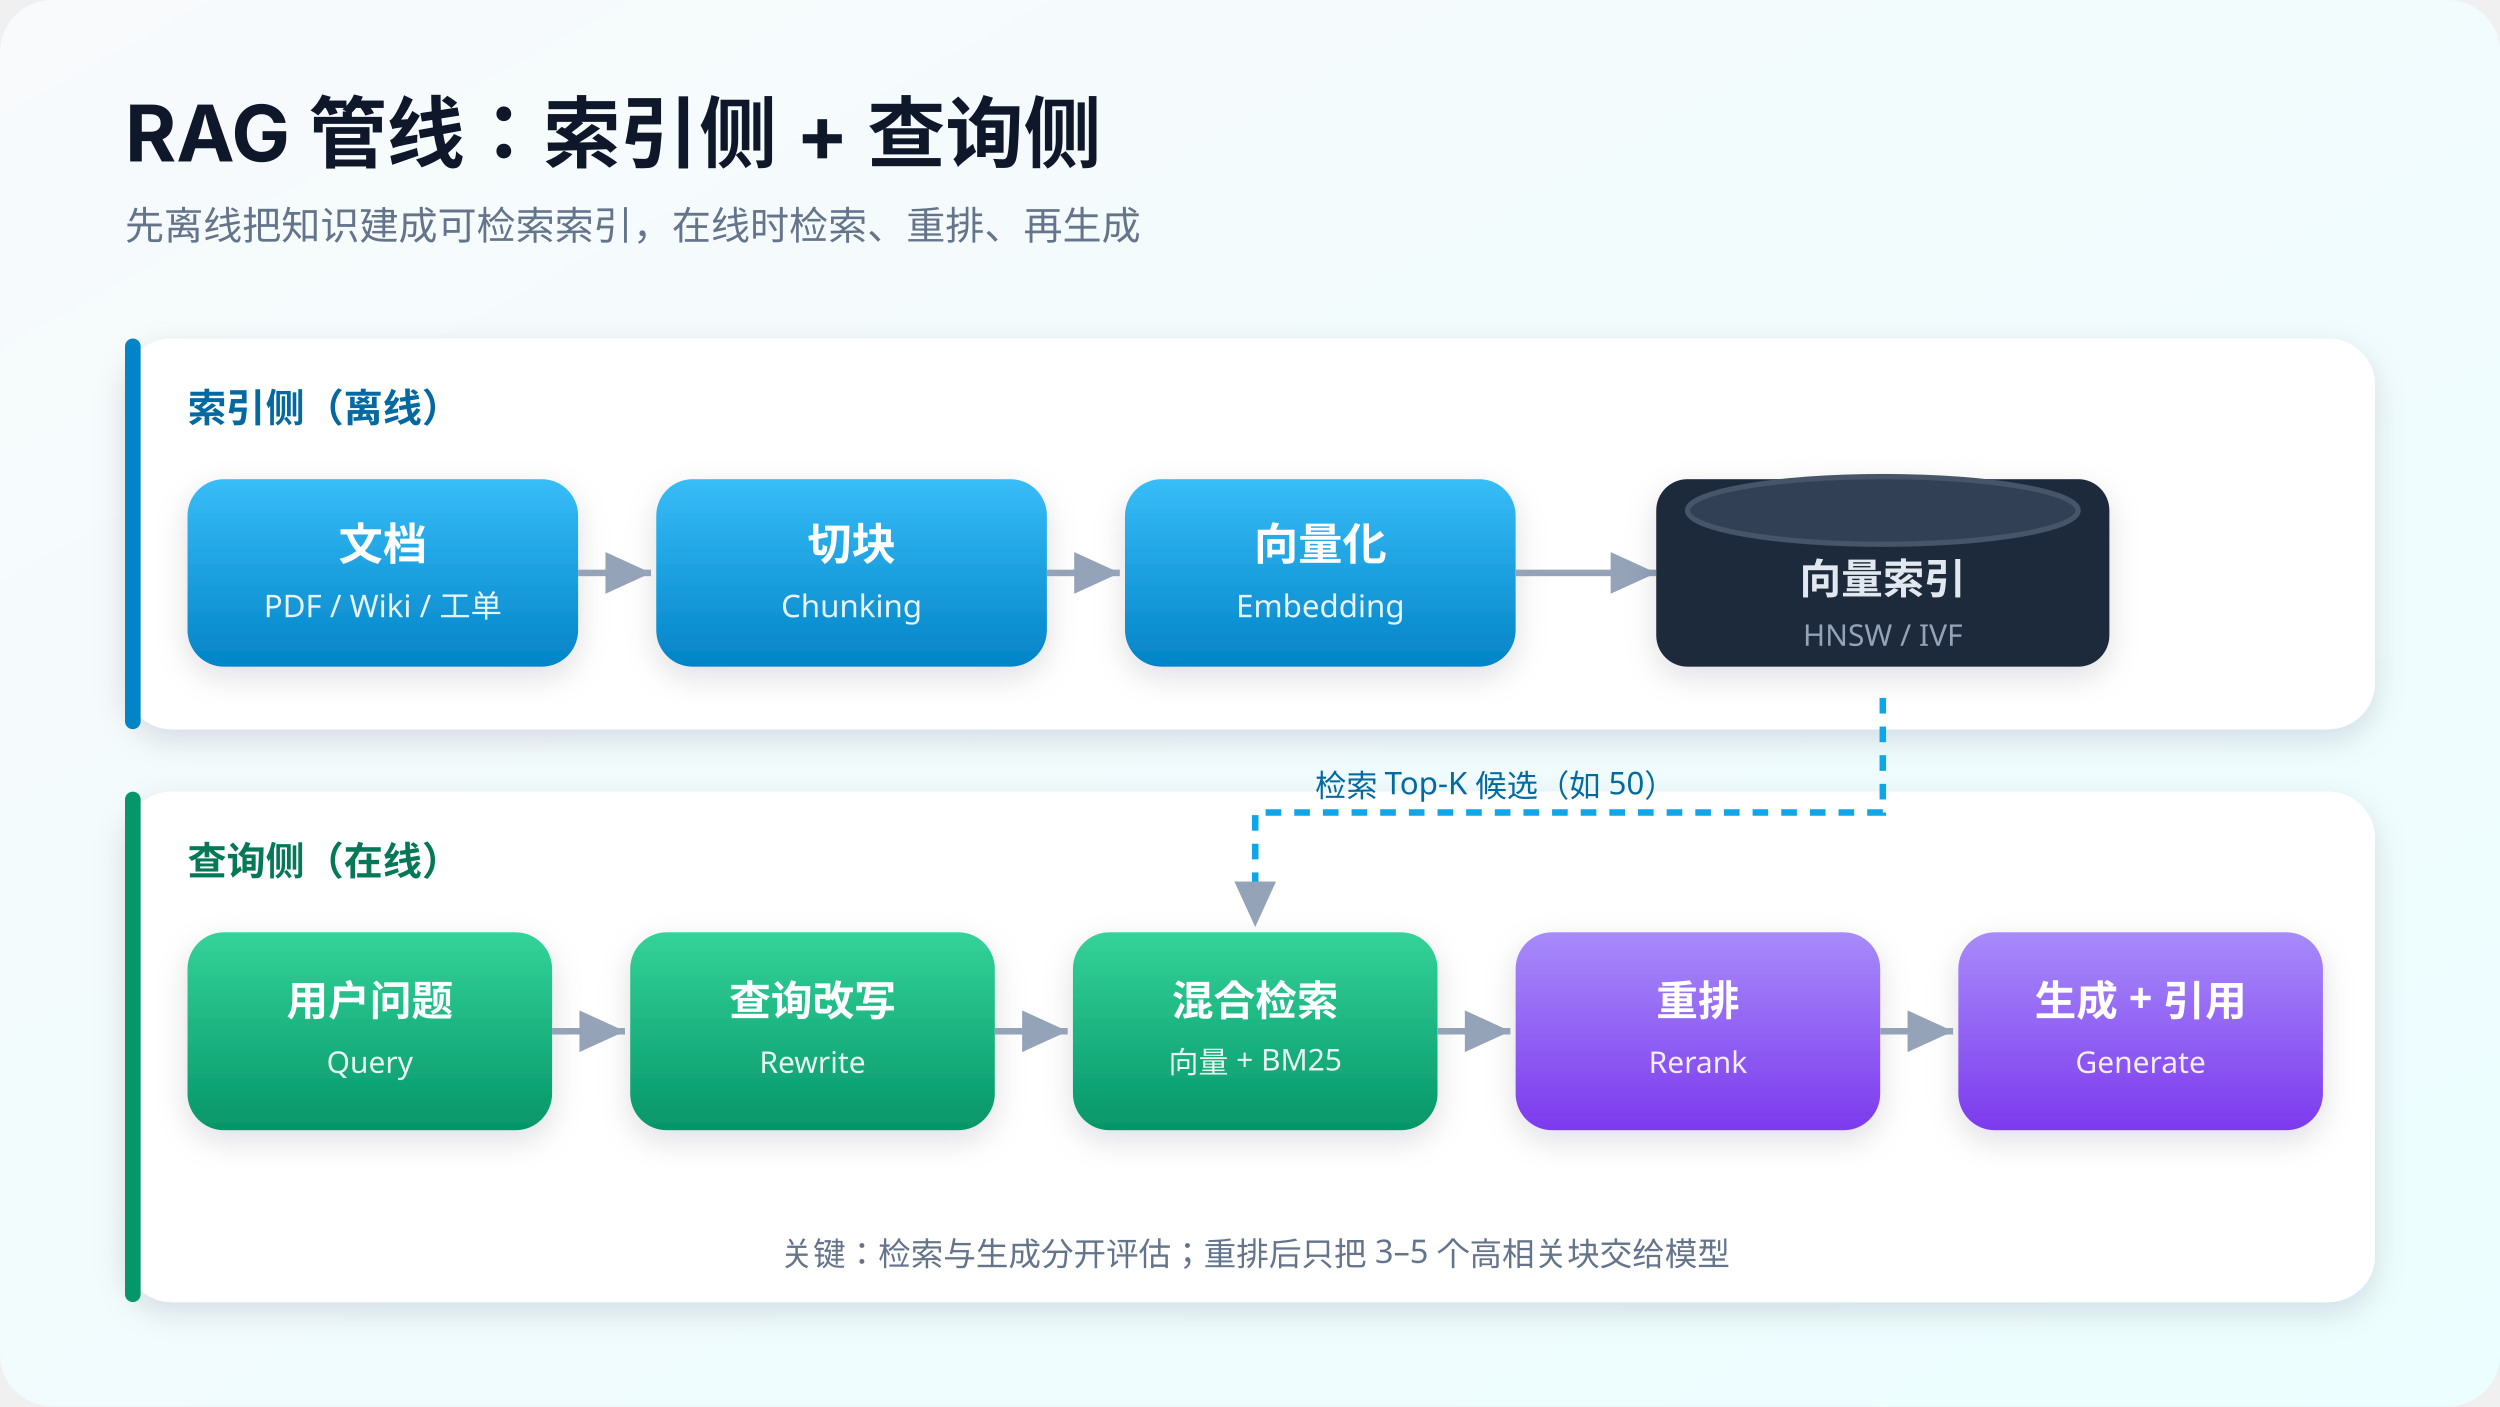
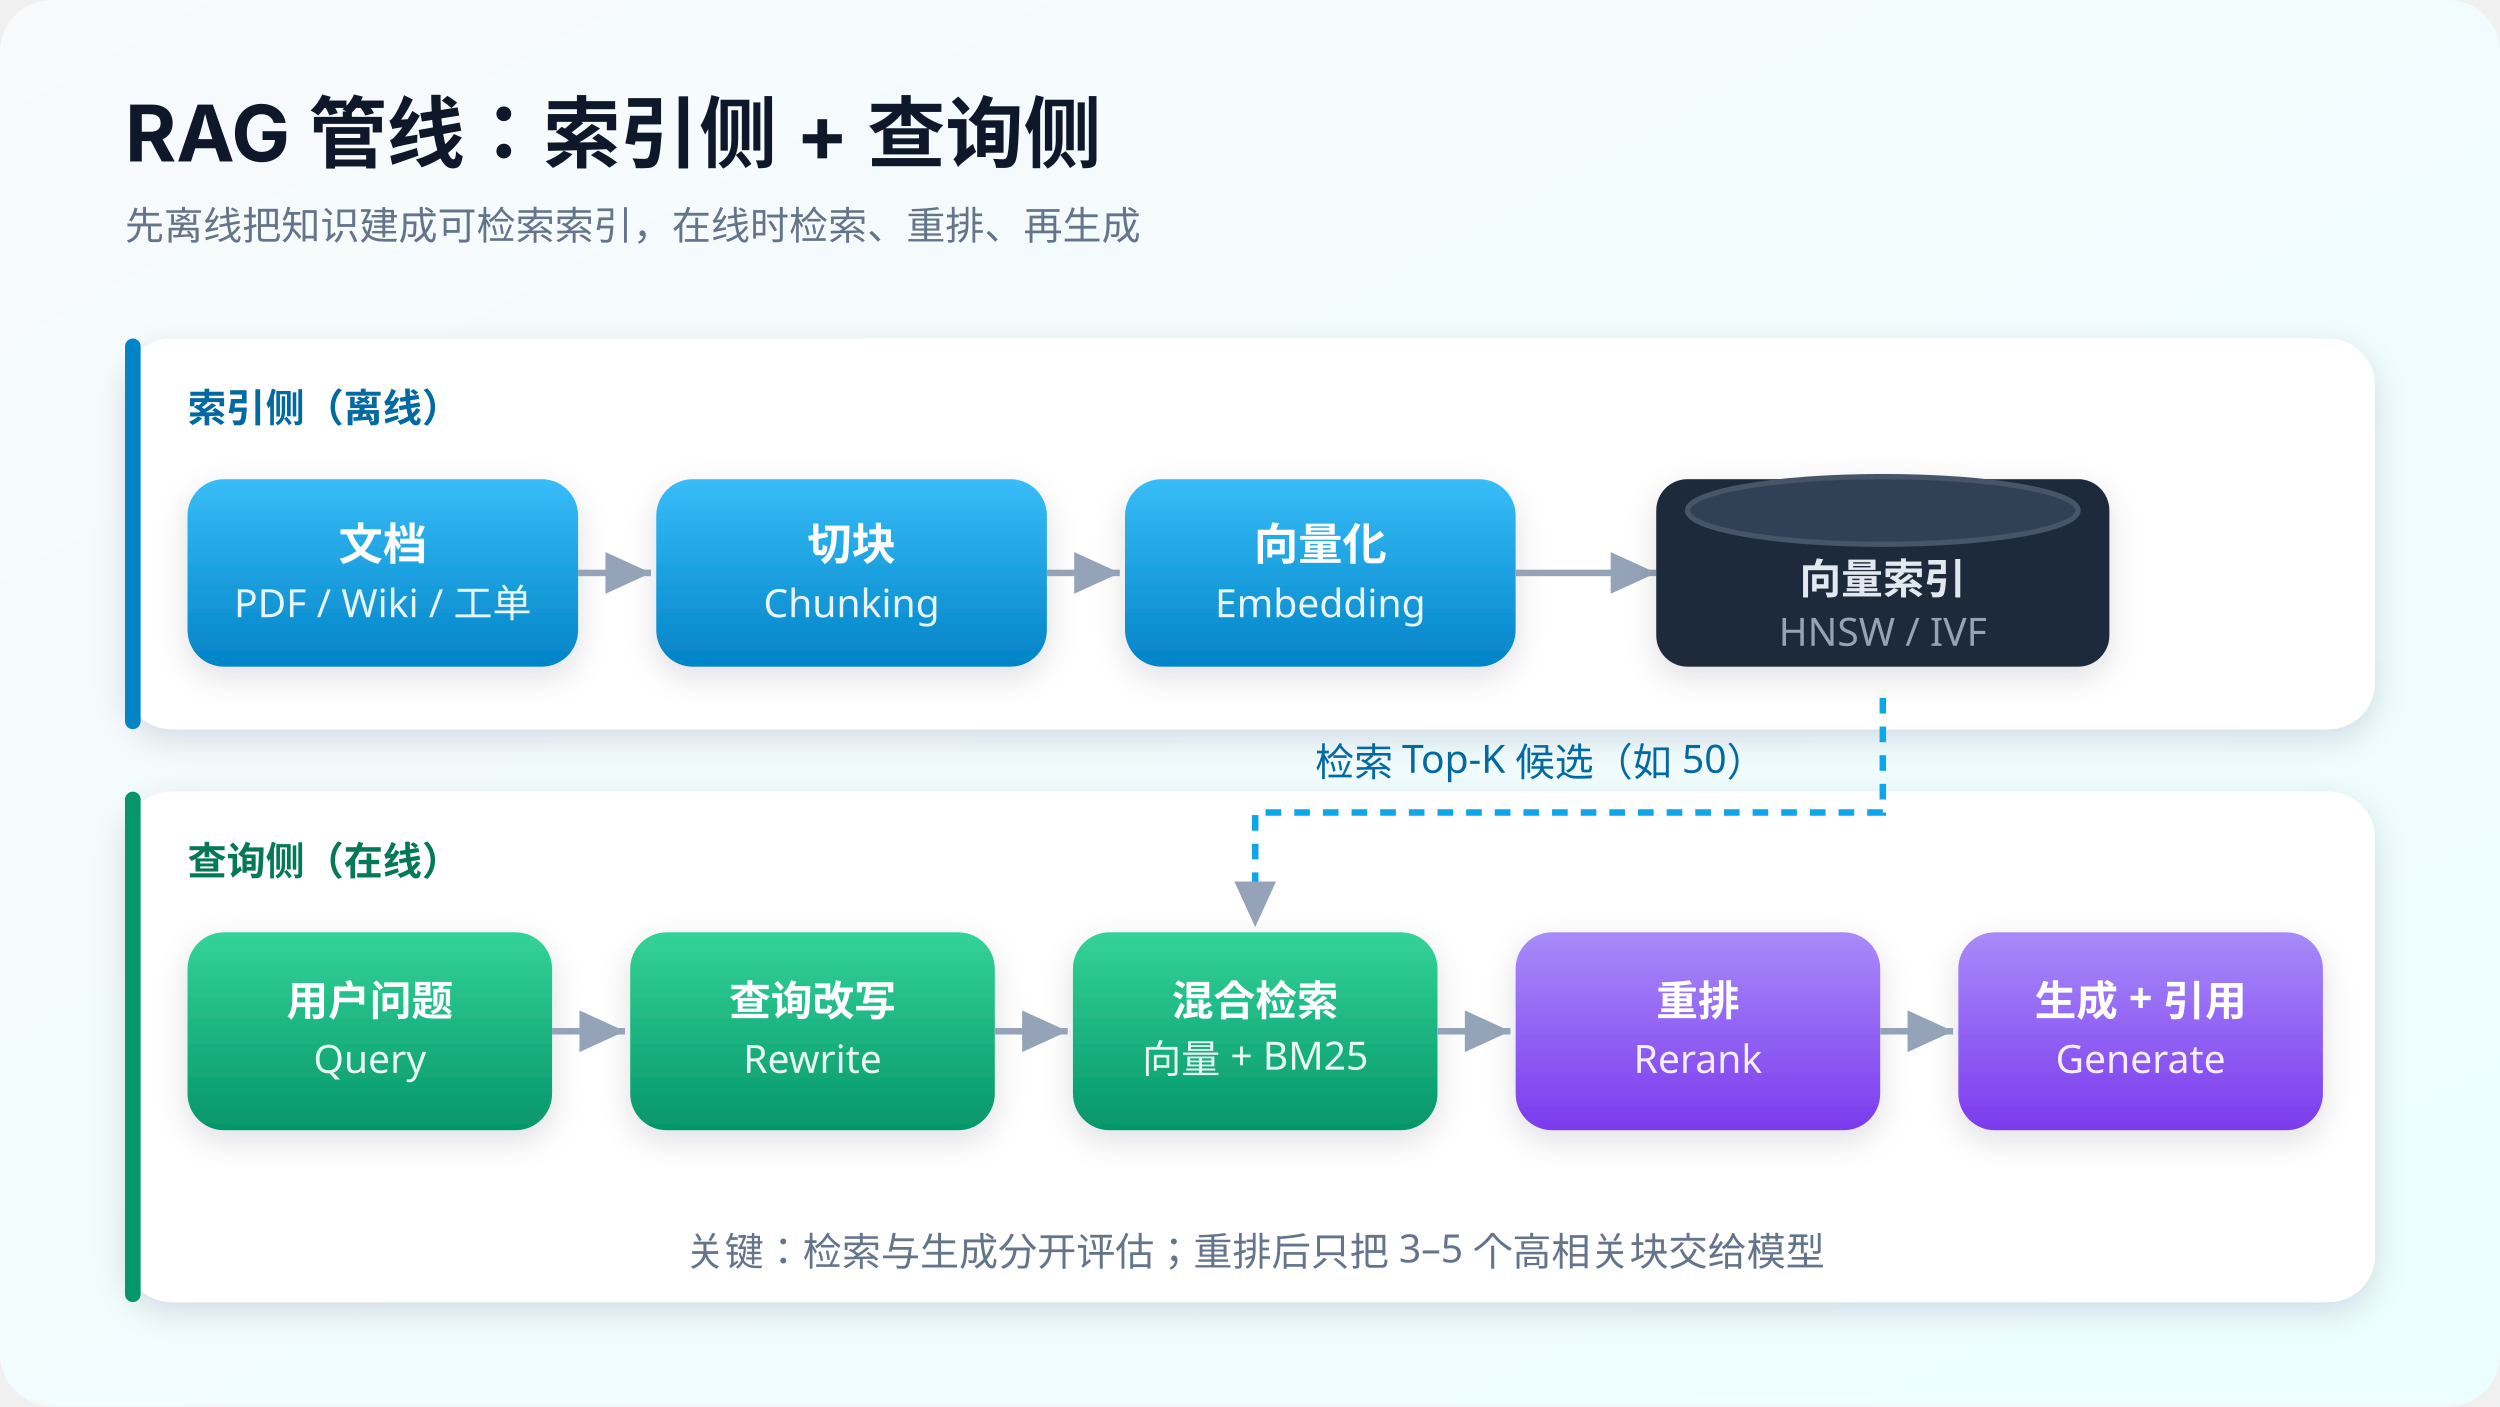
<svg xmlns="http://www.w3.org/2000/svg" viewBox="0 0 960 540" width="960" height="540" role="img" aria-label="RAG 检索增强生成管线图">
  <defs>
    <linearGradient id="bg2" x1="0" y1="0" x2="1" y2="1">
      <stop offset="0%" stop-color="#F8FAFC" />
      <stop offset="100%" stop-color="#ECFEFF" />
    </linearGradient>
    <linearGradient id="gIdx" x1="0" y1="0" x2="0" y2="1">
      <stop offset="0%" stop-color="#38BDF8" />
      <stop offset="100%" stop-color="#0284C7" />
    </linearGradient>
    <linearGradient id="gQry" x1="0" y1="0" x2="0" y2="1">
      <stop offset="0%" stop-color="#34D399" />
      <stop offset="100%" stop-color="#059669" />
    </linearGradient>
    <linearGradient id="gGen" x1="0" y1="0" x2="0" y2="1">
      <stop offset="0%" stop-color="#A78BFA" />
      <stop offset="100%" stop-color="#7C3AED" />
    </linearGradient>
    <filter id="sh2" x="-20%" y="-20%" width="140%" height="140%">
      <feDropShadow dx="0" dy="4" stdDeviation="6" flood-color="#0F172A" flood-opacity="0.13" />
    </filter>
    <marker id="arr2" markerWidth="10" markerHeight="10" refX="7" refY="3.2" orient="auto">
      <path d="M0,0 L7,3.2 L0,6.4 z" fill="#94A3B8" />
    </marker>
  </defs>
  <rect width="960" height="540" rx="20" fill="url(#bg2)" />
  <text x="48" y="62" font-family="system-ui, -apple-system, 'Segoe UI', 'PingFang SC', 'Microsoft YaHei', sans-serif" font-size="30" font-weight="700" fill="#0F172A">RAG 管线：索引侧 + 查询侧</text>
  <text x="48" y="92" font-family="system-ui, 'PingFang SC', 'Microsoft YaHei', sans-serif" font-size="15" fill="#64748B">先离线把知识建成可检索索引，在线时检索、重排、再生成</text>
  <rect x="48" y="130" width="864" height="150" rx="18" fill="#FFFFFF" filter="url(#sh2)" />
  <rect x="48" y="130" width="6" height="150" rx="3" fill="#0284C7" />
  <text x="72" y="162" font-family="system-ui, 'PingFang SC', 'Microsoft YaHei', sans-serif" font-size="15" font-weight="700" fill="#0369A1">索引侧（离线）</text>
  <g filter="url(#sh2)">
    <rect x="72" y="184" width="150" height="72" rx="14" fill="url(#gIdx)" />
    <rect x="252" y="184" width="150" height="72" rx="14" fill="url(#gIdx)" />
    <rect x="432" y="184" width="150" height="72" rx="14" fill="url(#gIdx)" />
  </g>
  <g font-family="system-ui, 'PingFang SC', 'Microsoft YaHei', sans-serif" text-anchor="middle" fill="#FFFFFF">
    <text x="147" y="215" font-size="17" font-weight="700">文档</text>
-     <text x="147" y="237" font-size="12" opacity="0.9">PDF / Wiki / 工单</text>
+     <text x="147" y="237" font-size="15" opacity="0.9">PDF / Wiki / 工单</text>
    <text x="327" y="215" font-size="17" font-weight="700">切块</text>
-     <text x="327" y="237" font-size="12" opacity="0.9">Chunking</text>
+     <text x="327" y="237" font-size="15" opacity="0.9">Chunking</text>
    <text x="507" y="215" font-size="17" font-weight="700">向量化</text>
-     <text x="507" y="237" font-size="12" opacity="0.9">Embedding</text>
+     <text x="507" y="237" font-size="15" opacity="0.9">Embedding</text>
  </g>
  <path d="M222 220 L250 220" stroke="#94A3B8" stroke-width="2.5" marker-end="url(#arr2)" />
  <path d="M402 220 L430 220" stroke="#94A3B8" stroke-width="2.5" marker-end="url(#arr2)" />
  <path d="M582 220 L636 220" stroke="#94A3B8" stroke-width="2.5" marker-end="url(#arr2)" />
  <g filter="url(#sh2)">
    <path d="M648 184 h150 a12 12 0 0 1 12 12 v48 a12 12 0 0 1 -12 12 h-150 a12 12 0 0 1 -12 -12 v-48 a12 12 0 0 1 12 -12 z" fill="#1E293B" />
    <ellipse cx="723" cy="196" rx="75" ry="13" fill="#334155" />
    <ellipse cx="723" cy="196" rx="75" ry="13" fill="none" stroke="#475569" stroke-width="2" />
  </g>
  <text x="723" y="228" text-anchor="middle" font-family="system-ui, 'PingFang SC', 'Microsoft YaHei', sans-serif" font-size="16" font-weight="700" fill="#E2E8F0">向量索引</text>
-   <text x="723" y="248" text-anchor="middle" font-family="system-ui, sans-serif" font-size="11.5" fill="#94A3B8">HNSW / IVF</text>
+   <text x="723" y="248" text-anchor="middle" font-family="system-ui, sans-serif" font-size="15" fill="#94A3B8">HNSW / IVF</text>
  <rect x="48" y="304" width="864" height="196" rx="18" fill="#FFFFFF" filter="url(#sh2)" />
  <rect x="48" y="304" width="6" height="196" rx="3" fill="#059669" />
  <text x="72" y="336" font-family="system-ui, 'PingFang SC', 'Microsoft YaHei', sans-serif" font-size="15" font-weight="700" fill="#047857">查询侧（在线）</text>
  <g filter="url(#sh2)">
    <rect x="72" y="358" width="140" height="76" rx="14" fill="url(#gQry)" />
    <rect x="242" y="358" width="140" height="76" rx="14" fill="url(#gQry)" />
    <rect x="412" y="358" width="140" height="76" rx="14" fill="url(#gQry)" />
    <rect x="582" y="358" width="140" height="76" rx="14" fill="url(#gGen)" />
    <rect x="752" y="358" width="140" height="76" rx="14" fill="url(#gGen)" />
  </g>
  <g font-family="system-ui, 'PingFang SC', 'Microsoft YaHei', sans-serif" text-anchor="middle" fill="#FFFFFF">
    <text x="142" y="390" font-size="16" font-weight="700">用户问题</text>
-     <text x="142" y="412" font-size="11.5" opacity="0.9">Query</text>
+     <text x="142" y="412" font-size="15" opacity="0.9">Query</text>
    <text x="312" y="390" font-size="16" font-weight="700">查询改写</text>
-     <text x="312" y="412" font-size="11.5" opacity="0.9">Rewrite</text>
+     <text x="312" y="412" font-size="15" opacity="0.9">Rewrite</text>
    <text x="482" y="390" font-size="16" font-weight="700">混合检索</text>
-     <text x="482" y="412" font-size="11.5" opacity="0.9">向量 + BM25</text>
+     <text x="482" y="412" font-size="15" opacity="0.9">向量 + BM25</text>
    <text x="652" y="390" font-size="16" font-weight="700">重排</text>
-     <text x="652" y="412" font-size="11.5" opacity="0.9">Rerank</text>
+     <text x="652" y="412" font-size="15" opacity="0.9">Rerank</text>
    <text x="822" y="390" font-size="16" font-weight="700">生成 + 引用</text>
-     <text x="822" y="412" font-size="11.5" opacity="0.9">Generate</text>
+     <text x="822" y="412" font-size="15" opacity="0.9">Generate</text>
  </g>
  <path d="M212 396 L240 396" stroke="#94A3B8" stroke-width="2.5" marker-end="url(#arr2)" />
  <path d="M382 396 L410 396" stroke="#94A3B8" stroke-width="2.5" marker-end="url(#arr2)" />
  <path d="M552 396 L580 396" stroke="#94A3B8" stroke-width="2.5" marker-end="url(#arr2)" />
  <path d="M722 396 L750 396" stroke="#94A3B8" stroke-width="2.5" marker-end="url(#arr2)" />
  <path d="M723 268 L723 312 L482 312 L482 356" fill="none" stroke="#0EA5E9" stroke-width="2.5" stroke-dasharray="6 5" marker-end="url(#arr2)" />
-   <text x="505" y="306" font-family="system-ui, 'PingFang SC', 'Microsoft YaHei', sans-serif" font-size="12" fill="#0369A1">检索 Top-K 候选（如 50）</text>
-   <text x="482" y="486" text-anchor="middle" font-family="system-ui, 'PingFang SC', 'Microsoft YaHei', sans-serif" font-size="12.5" fill="#64748B">关键：检索与生成分开评估；重排后只把 3–5 个高相关块交给模型</text>
+   <text x="505" y="298" font-family="system-ui, 'PingFang SC', 'Microsoft YaHei', sans-serif" font-size="15" fill="#0369A1">检索 Top-K 候选（如 50）</text>
+   <text x="482" y="486" text-anchor="middle" font-family="system-ui, 'PingFang SC', 'Microsoft YaHei', sans-serif" font-size="15" fill="#64748B">关键：检索与生成分开评估；重排后只把 3–5 个高相关块交给模型</text>
</svg>
